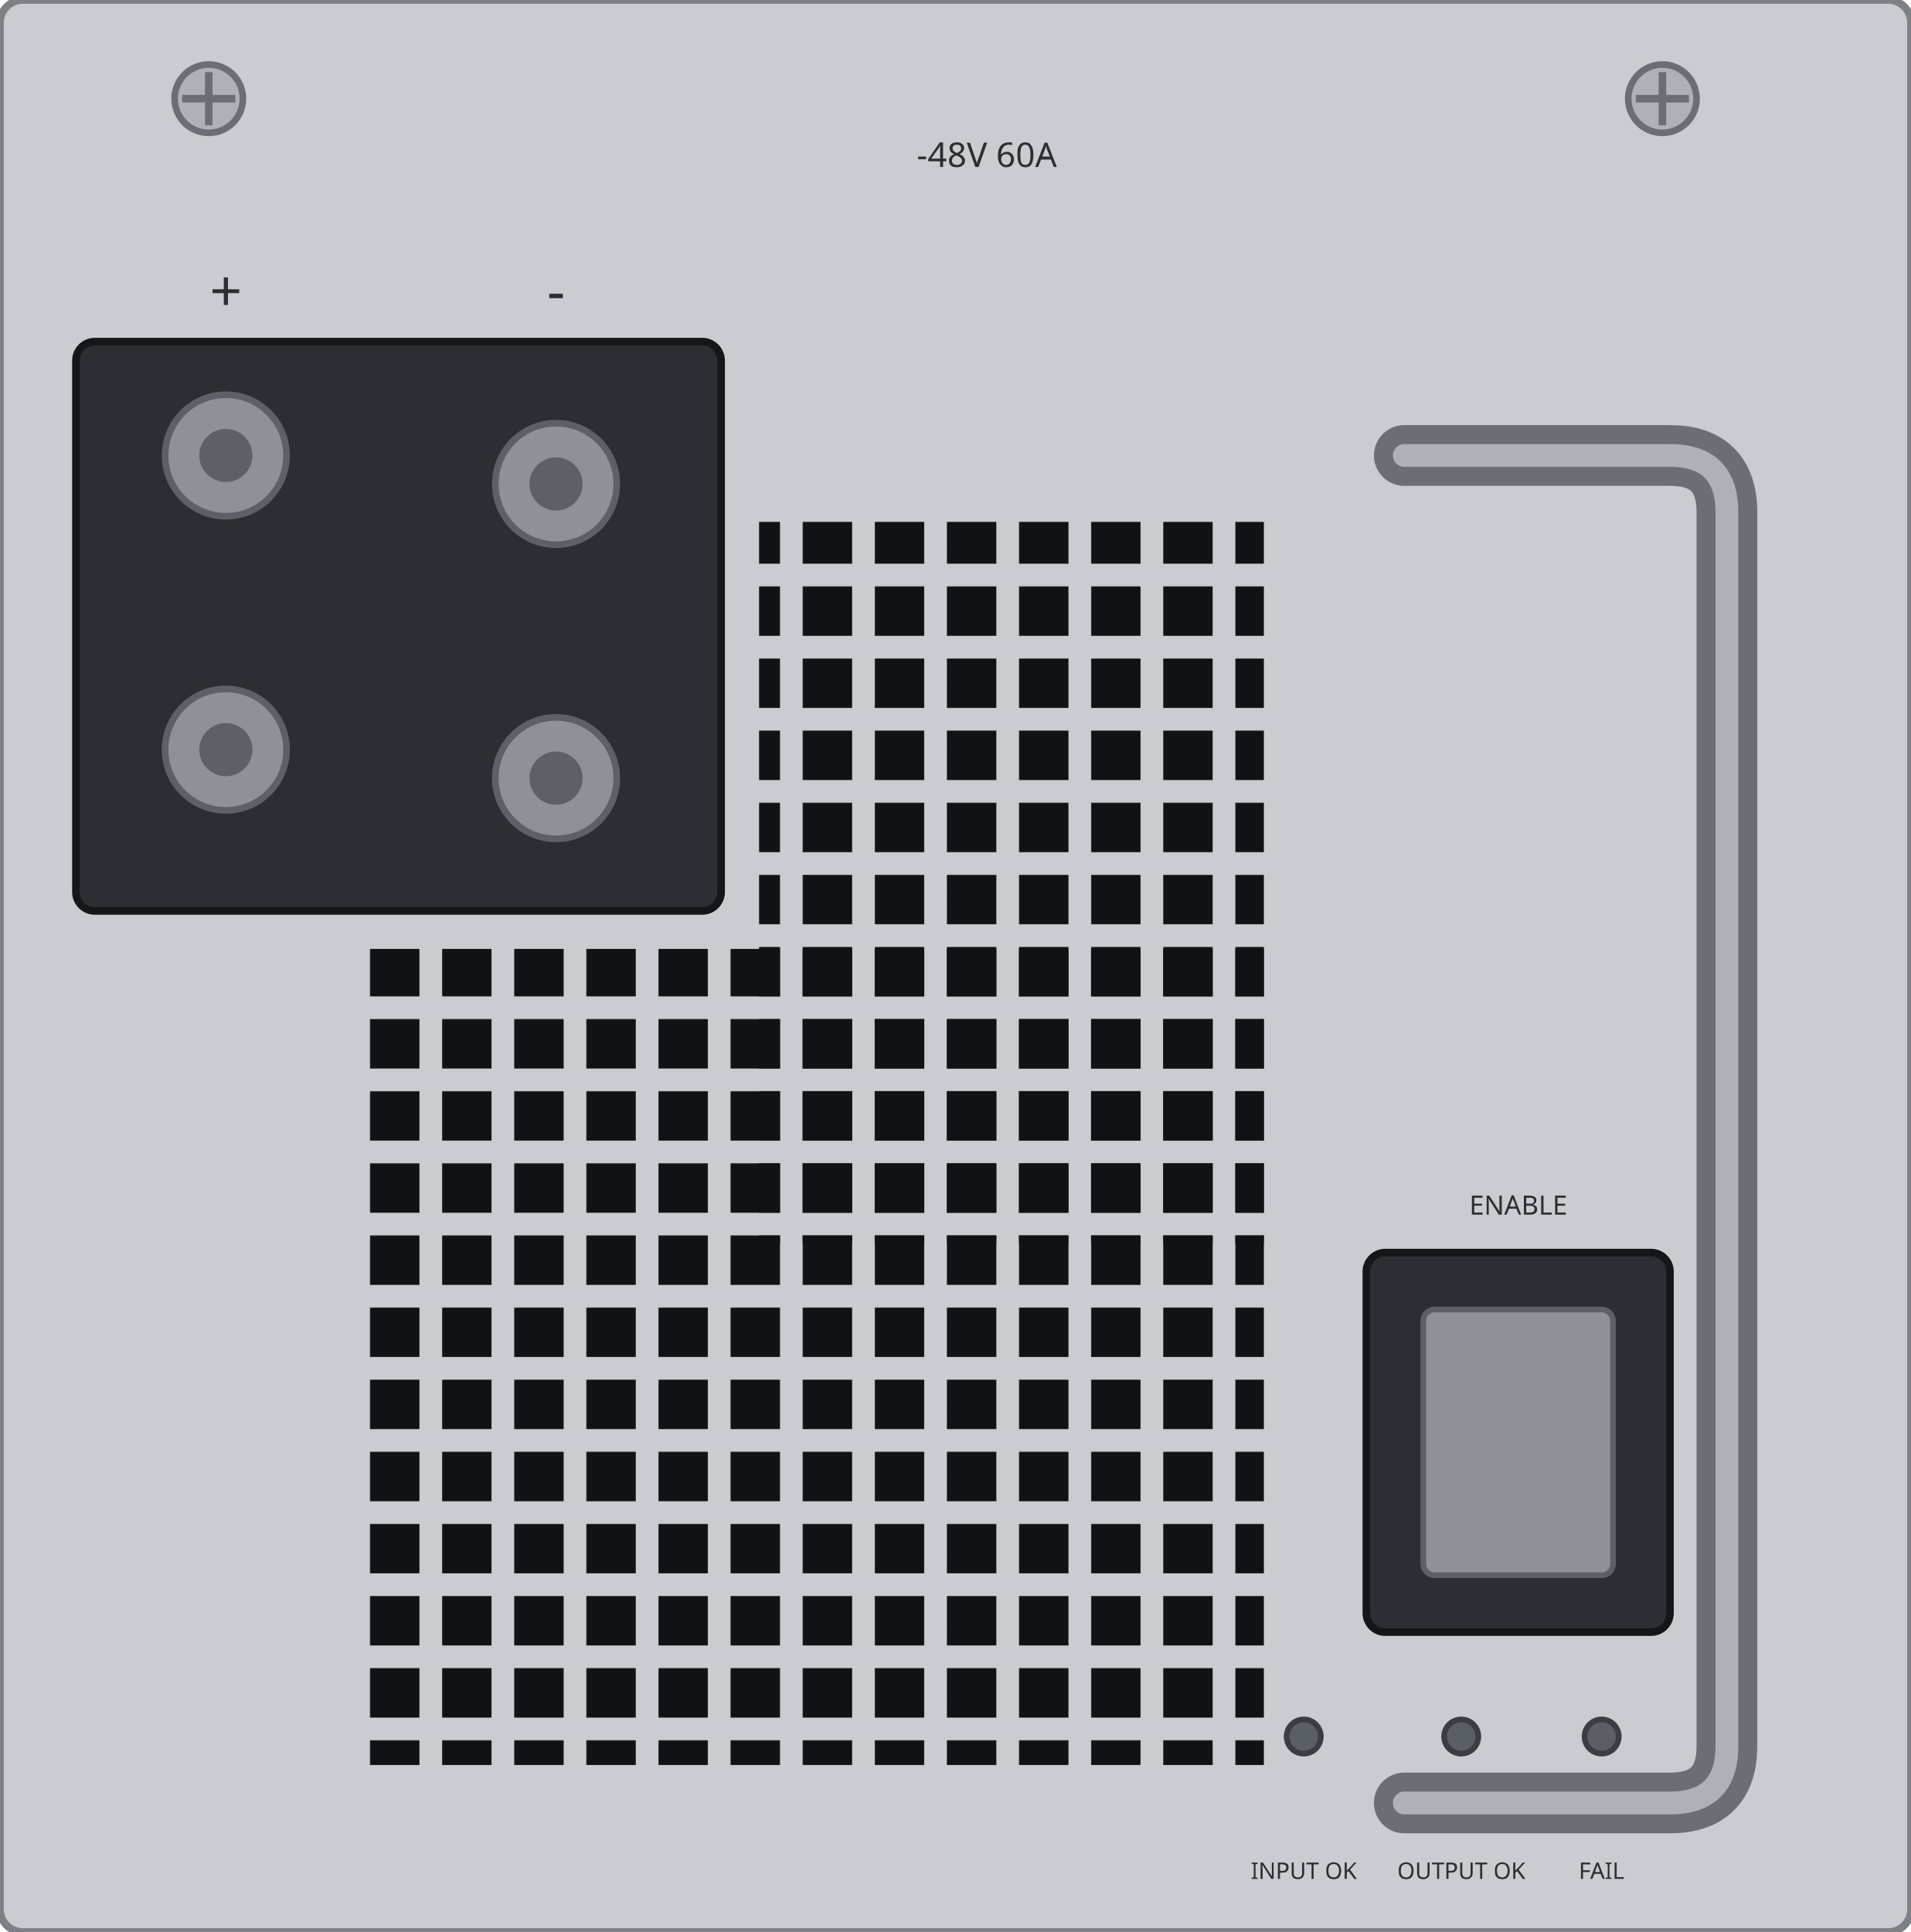
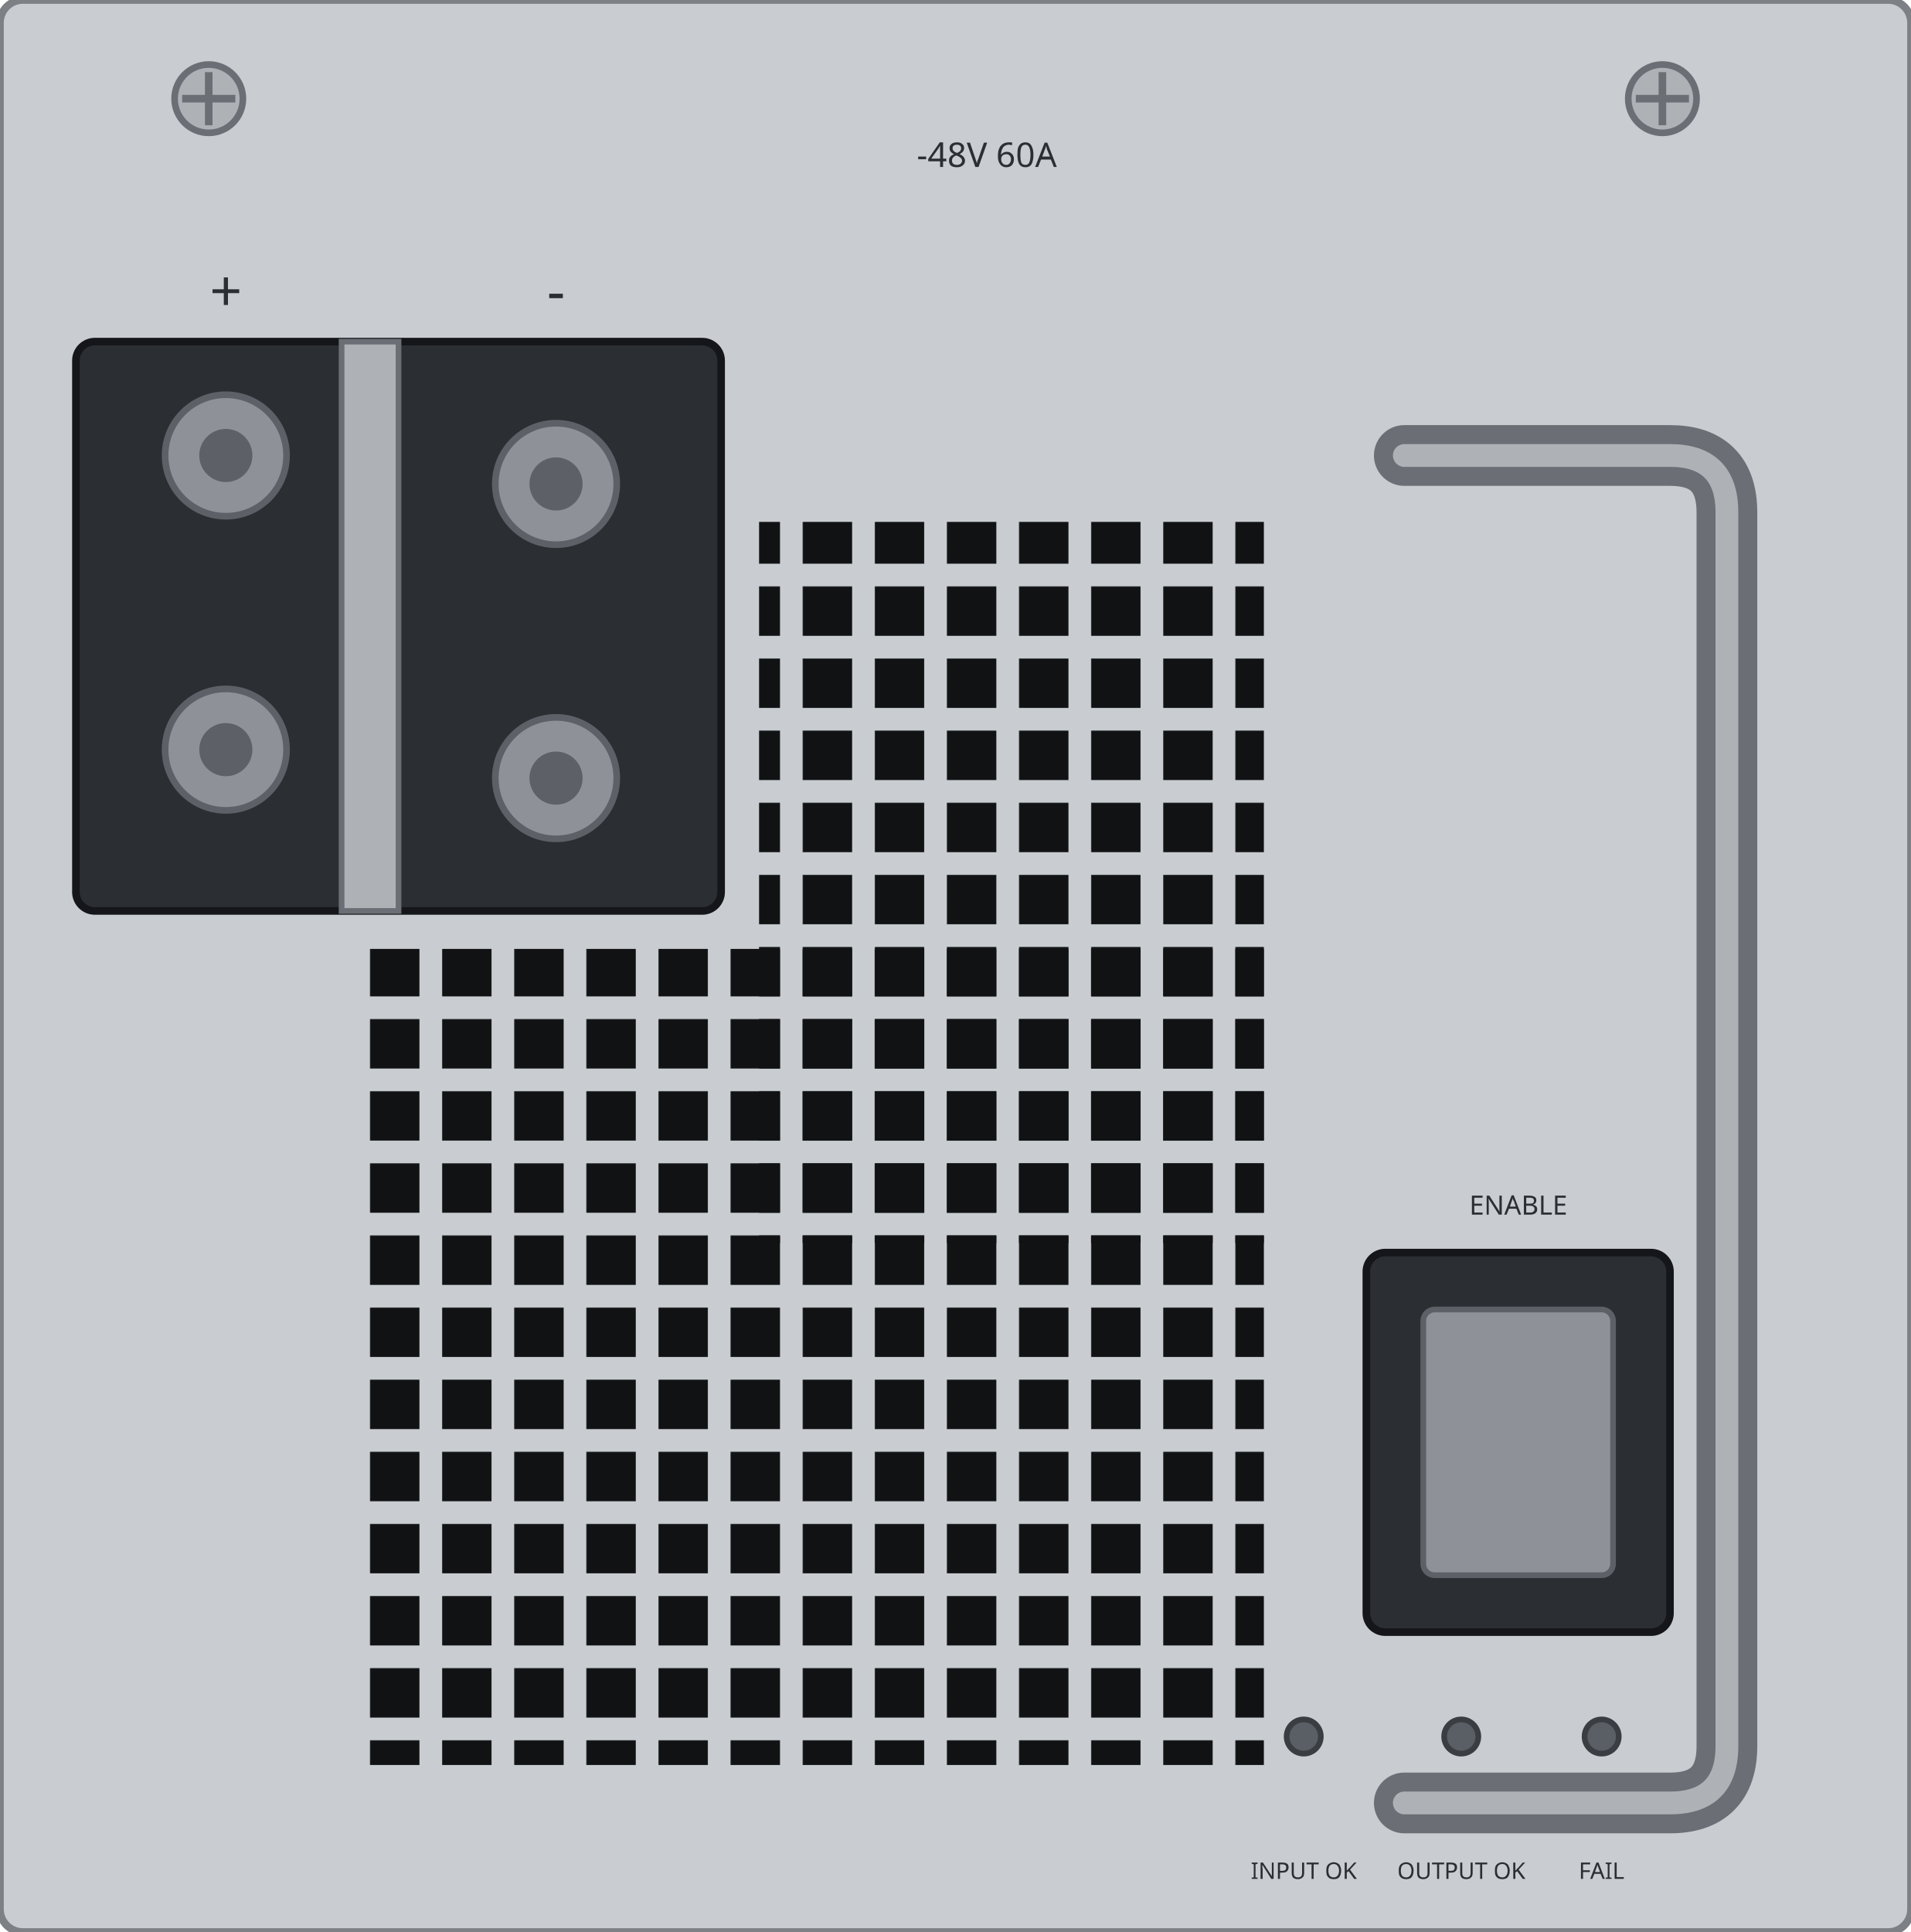
<svg xmlns="http://www.w3.org/2000/svg" width="100.7mm" height="101.8mm" viewBox="0 0 100.7 101.8">
  <defs>
    <pattern id="cells" width="3.8" height="3.8" patternUnits="userSpaceOnUse">
      <rect x="0.5" y="0.5" width="2.6" height="2.6" fill="#101214" />
    </pattern>
  </defs>
  <rect id="face" x="0" y="0" width="100.7" height="101.8" rx="1.2" fill="#c9ccd0" stroke="#7d8186" stroke-width="0.4" />
  <g id="vents">
    <rect x="40.0" y="27.5" width="26.6" height="38.0" fill="url(#cells)" />
    <rect x="19.2" y="50.0" width="47.4" height="43.0" fill="url(#cells)" />
  </g>
  <g id="screws">
    <circle cx="11.0" cy="5.2" r="1.8" fill="#aeb2b7" stroke="#6b6f75" stroke-width="0.35" />
    <path d="M 9.6 5.2 H 12.4 M 11.0 3.8 V 6.6" stroke="#6b6f75" stroke-width="0.4" />
    <circle cx="87.6" cy="5.2" r="1.8" fill="#aeb2b7" stroke="#6b6f75" stroke-width="0.35" />
    <path d="M 86.2 5.2 H 89.0 M 87.6 3.8 V 6.6" stroke="#6b6f75" stroke-width="0.4" />
  </g>
  <g id="terminals">
    <rect x="4.0" y="18.0" width="34.0" height="30.0" rx="1.0" fill="#2b2e32" stroke="#14161a" stroke-width="0.4" />
+     <rect id="bracket" x="18.0" y="18.0" width="3.0" height="30.0" fill="#aeb2b7" stroke="#6b6f75" stroke-width="0.3" />
    <g fill="#8e9298" stroke="#5d6167" stroke-width="0.35">
      <circle cx="11.9" cy="24.0" r="3.2" />
      <circle cx="11.9" cy="39.5" r="3.2" />
      <circle cx="29.3" cy="25.5" r="3.2" />
      <circle cx="29.3" cy="41.0" r="3.2" />
    </g>
    <g fill="#5d6167">
      <circle cx="11.9" cy="24.0" r="1.4" />
      <circle cx="11.9" cy="39.5" r="1.4" />
      <circle cx="29.3" cy="25.5" r="1.4" />
      <circle cx="29.3" cy="41.0" r="1.4" />
    </g>
  </g>
  <g id="handle">
    <path d="M 74.0 24.0 H 88.0 Q 91.0 24.0 91.0 27.0 V 92.0 Q 91.0 95.0 88.0 95.0 H 74.0" stroke="#6b6f75" stroke-width="3.2" stroke-linecap="round" fill="none" />
    <path d="M 74.0 24.0 H 88.0 Q 91.0 24.0 91.0 27.0 V 92.0 Q 91.0 95.0 88.0 95.0 H 74.0" stroke="#aeb2b7" stroke-width="1.2" stroke-linecap="round" fill="none" />
  </g>
  <g id="enable-switch">
    <rect x="72.0" y="66.0" width="16.0" height="20.0" rx="1.0" fill="#2b2e32" stroke="#14161a" stroke-width="0.4" />
    <rect x="75.0" y="69.0" width="10.0" height="14.0" rx="0.6" fill="#8e9298" stroke="#5d6167" stroke-width="0.3" />
  </g>
  <circle id="led-input-ok" cx="68.7" cy="91.5" r="0.9" fill="var(--led-color, #5a5f65)" stroke="#3a3e43" stroke-width="0.3" />
  <circle id="led-output-ok" cx="77.0" cy="91.5" r="0.9" fill="var(--led-color, #5a5f65)" stroke="#3a3e43" stroke-width="0.3" />
  <circle id="led-fail" cx="84.4" cy="91.5" r="0.9" fill="var(--led-color, #5a5f65)" stroke="#3a3e43" stroke-width="0.3" />
  <g id="silkscreen" font-family="sans-serif" fill="#2b2e32" text-anchor="middle">
    <text x="11.9" y="16.4" font-size="3.0">+</text>
    <text x="29.3" y="16.4" font-size="3.0">-</text>
    <text x="52.0" y="8.8" font-size="1.8">-48V 60A</text>
    <text x="80.0" y="64.0" font-size="1.4">ENABLE</text>
    <text x="68.7" y="99.0" font-size="1.2">INPUT OK</text>
    <text x="77.0" y="99.0" font-size="1.2">OUTPUT OK</text>
    <text x="84.4" y="99.0" font-size="1.2">FAIL</text>
  </g>
</svg>
